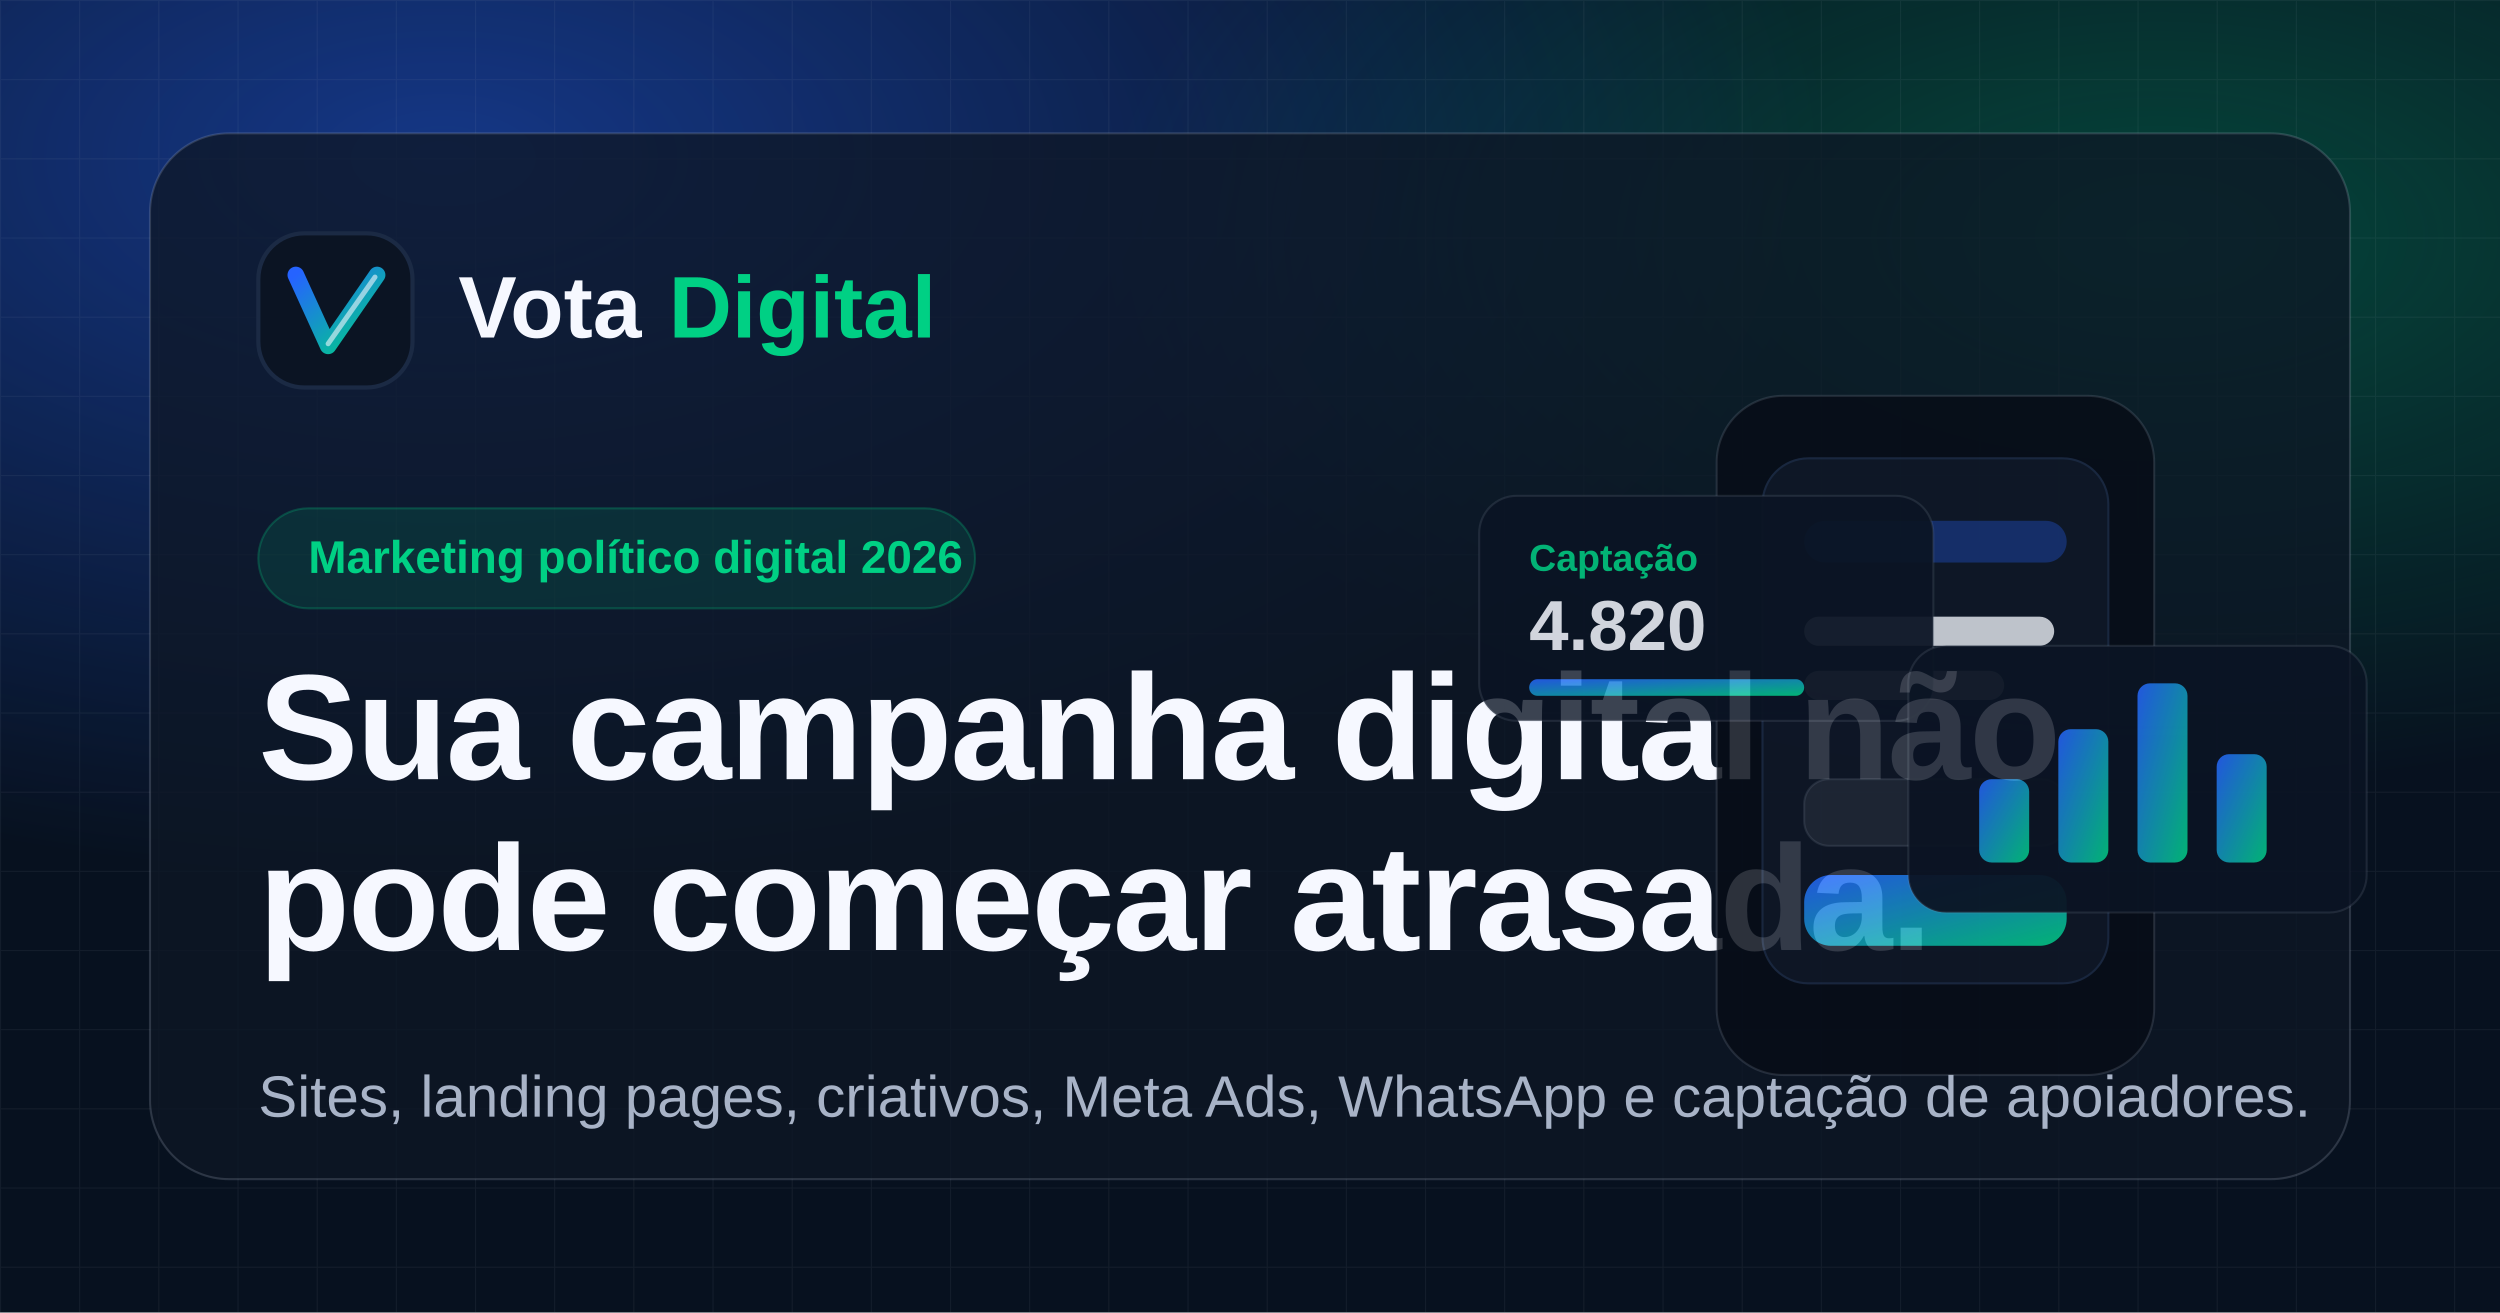
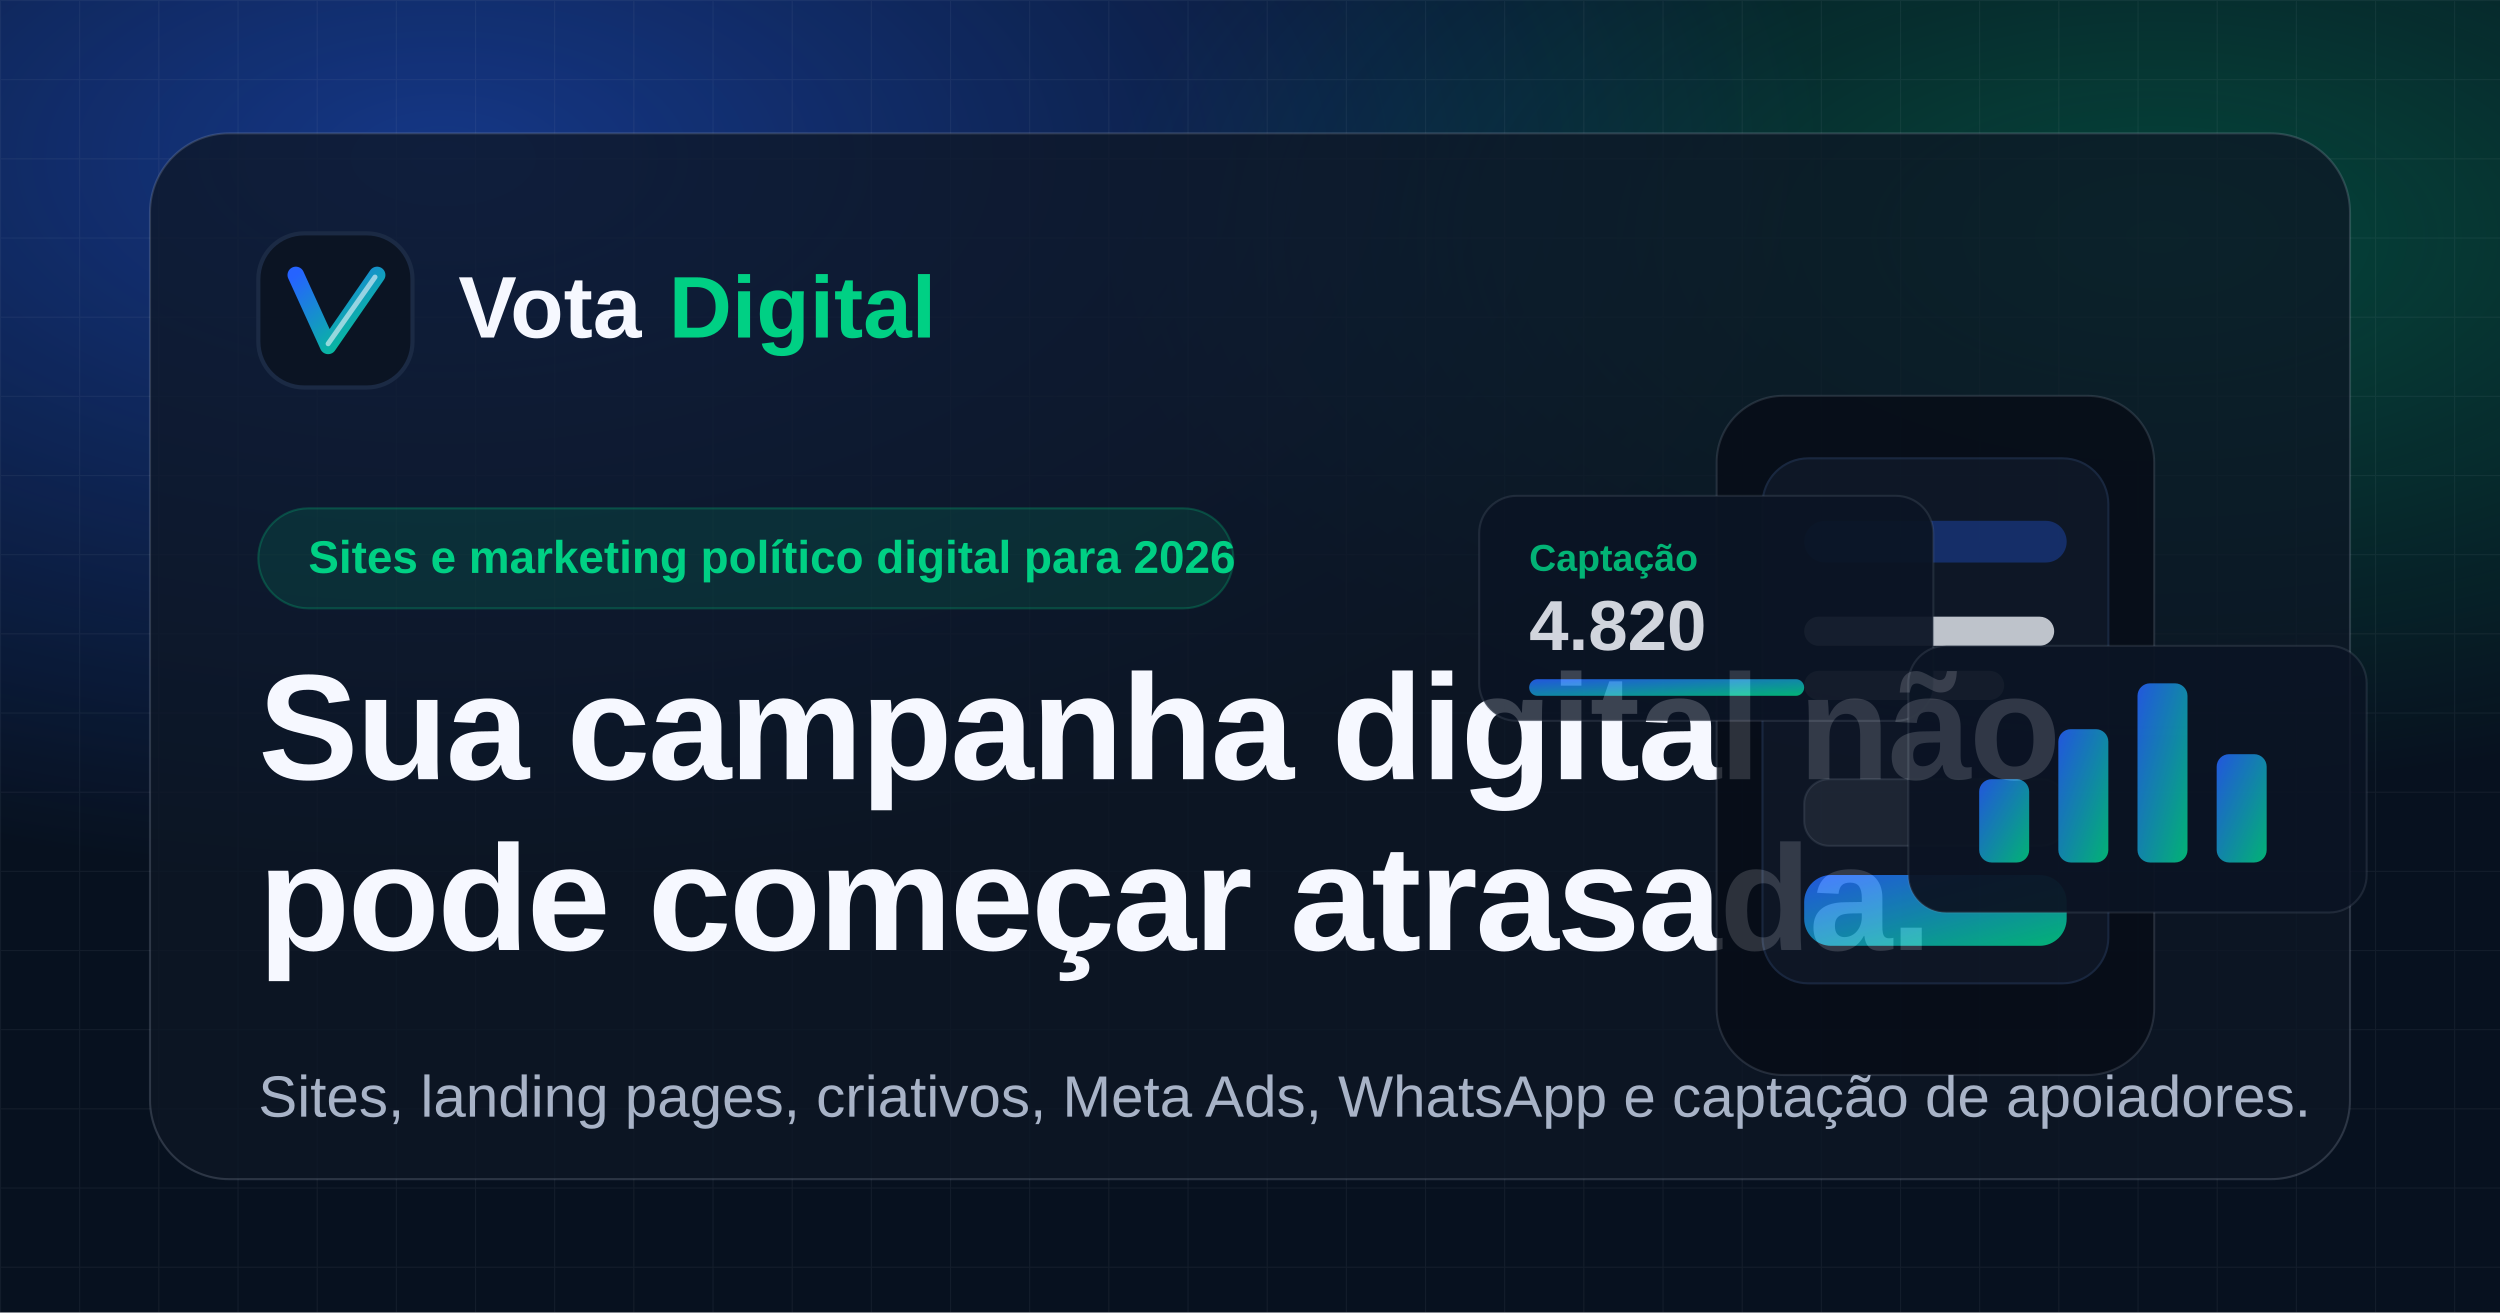
- <svg xmlns="http://www.w3.org/2000/svg" width="1200" height="630" viewBox="0 0 1200 630" role="img" aria-label="VotaDigital - marketing político digital 2026">
+ <svg xmlns="http://www.w3.org/2000/svg" width="1200" height="630" viewBox="0 0 1200 630" role="img" aria-label="VotaDigital - sites e marketing político digital para 2026">
  <defs>
    <linearGradient id="brand" x1="0" y1="0" x2="1" y2="1">
      <stop offset="0" stop-color="#2563FF" />
      <stop offset="1" stop-color="#00D084" />
    </linearGradient>
    <radialGradient id="blueGlow" cx="18%" cy="12%" r="55%">
      <stop offset="0" stop-color="#2563FF" stop-opacity=".46" />
      <stop offset="1" stop-color="#2563FF" stop-opacity="0" />
    </radialGradient>
    <radialGradient id="greenGlow" cx="86%" cy="18%" r="42%">
      <stop offset="0" stop-color="#00D084" stop-opacity=".28" />
      <stop offset="1" stop-color="#00D084" stop-opacity="0" />
    </radialGradient>
    <pattern id="grid" width="38" height="38" patternUnits="userSpaceOnUse">
      <path d="M38 0H0V38" fill="none" stroke="#A8B3C7" stroke-opacity=".09" />
    </pattern>
  </defs>
  <rect width="1200" height="630" fill="#07111F" />
  <rect width="1200" height="630" fill="url(#blueGlow)" />
  <rect width="1200" height="630" fill="url(#greenGlow)" />
  <rect width="1200" height="630" fill="url(#grid)" opacity=".8" />
  <rect x="72" y="64" width="1056" height="502" rx="38" fill="#0E1726" fill-opacity=".76" stroke="#A8B3C7" stroke-opacity=".22" />
  <g transform="translate(124 112)">
    <rect width="74" height="74" rx="22" fill="#0B1423" stroke="#1B2A44" stroke-width="2" />
    <path d="M18 20L33.5 54L57 20" fill="none" stroke="url(#brand)" stroke-width="8" stroke-linecap="round" stroke-linejoin="round" />
    <path d="M33.5 53L56 21" fill="none" stroke="#F6F8FF" stroke-opacity=".58" stroke-width="2.4" stroke-linecap="round" />
    <text x="96" y="50" fill="#F6F8FF" font-family="Arial, Helvetica, sans-serif" font-size="42" font-weight="700">Vota</text>
    <text x="197" y="50" fill="#00D084" font-family="Arial, Helvetica, sans-serif" font-size="42" font-weight="700">Digital</text>
  </g>
  <g transform="translate(124 244)">
-     <rect width="344" height="48" rx="24" fill="#00D084" fill-opacity=".12" stroke="#00D084" stroke-opacity=".24" />
-     <text x="24" y="31" fill="#00D084" font-family="Arial, Helvetica, sans-serif" font-size="22" font-weight="700">Marketing político digital 2026</text>
+     <rect width="468" height="48" rx="24" fill="#00D084" fill-opacity=".12" stroke="#00D084" stroke-opacity=".24" />
+     <text x="24" y="31" fill="#00D084" font-family="Arial, Helvetica, sans-serif" font-size="22" font-weight="700">Sites e marketing político digital para 2026</text>
  </g>
  <text x="124" y="374" fill="#F6F8FF" font-family="Arial, Helvetica, sans-serif" font-size="72" font-weight="800" letter-spacing="-1">
    <tspan x="124" dy="0">Sua campanha digital não</tspan>
    <tspan x="124" dy="82">pode começar atrasada.</tspan>
  </text>
  <text x="124" y="536" fill="#A8B3C7" font-family="Arial, Helvetica, sans-serif" font-size="28">
    Sites, landing pages, criativos, Meta Ads, WhatsApp e captação de apoiadores.
  </text>
  <g opacity=".84">
    <rect x="824" y="190" width="210" height="326" rx="32" fill="#060C16" stroke="#A8B3C7" stroke-opacity=".2" />
    <rect x="846" y="220" width="166" height="252" rx="22" fill="#0E1726" stroke="#1B2A44" />
    <rect x="866" y="250" width="126" height="20" rx="10" fill="#2563FF" fill-opacity=".36" />
    <rect x="866" y="296" width="120" height="14" rx="7" fill="#F6F8FF" fill-opacity=".9" />
    <rect x="866" y="322" width="96" height="14" rx="7" fill="#F6F8FF" fill-opacity=".72" />
    <rect x="866" y="374" width="126" height="32" rx="12" fill="#F6F8FF" fill-opacity=".08" stroke="#A8B3C7" stroke-opacity=".16" />
    <rect x="866" y="420" width="126" height="34" rx="13" fill="url(#brand)" />
    <rect x="710" y="238" width="218" height="108" rx="18" fill="#0B1423" fill-opacity=".94" stroke="#A8B3C7" stroke-opacity=".16" />
    <text x="734" y="274" fill="#00D084" font-family="Arial, Helvetica, sans-serif" font-size="18" font-weight="700">Captação</text>
    <text x="734" y="312" fill="#F6F8FF" font-family="Arial, Helvetica, sans-serif" font-size="34" font-weight="800">4.820</text>
    <rect x="734" y="326" width="132" height="8" rx="4" fill="url(#brand)" />
    <rect x="916" y="310" width="220" height="128" rx="18" fill="#0B1423" fill-opacity=".94" stroke="#A8B3C7" stroke-opacity=".16" />
    <rect x="950" y="374" width="24" height="40" rx="6" fill="url(#brand)" />
    <rect x="988" y="350" width="24" height="64" rx="6" fill="url(#brand)" />
    <rect x="1026" y="328" width="24" height="86" rx="6" fill="url(#brand)" />
    <rect x="1064" y="362" width="24" height="52" rx="6" fill="url(#brand)" />
  </g>
</svg>
